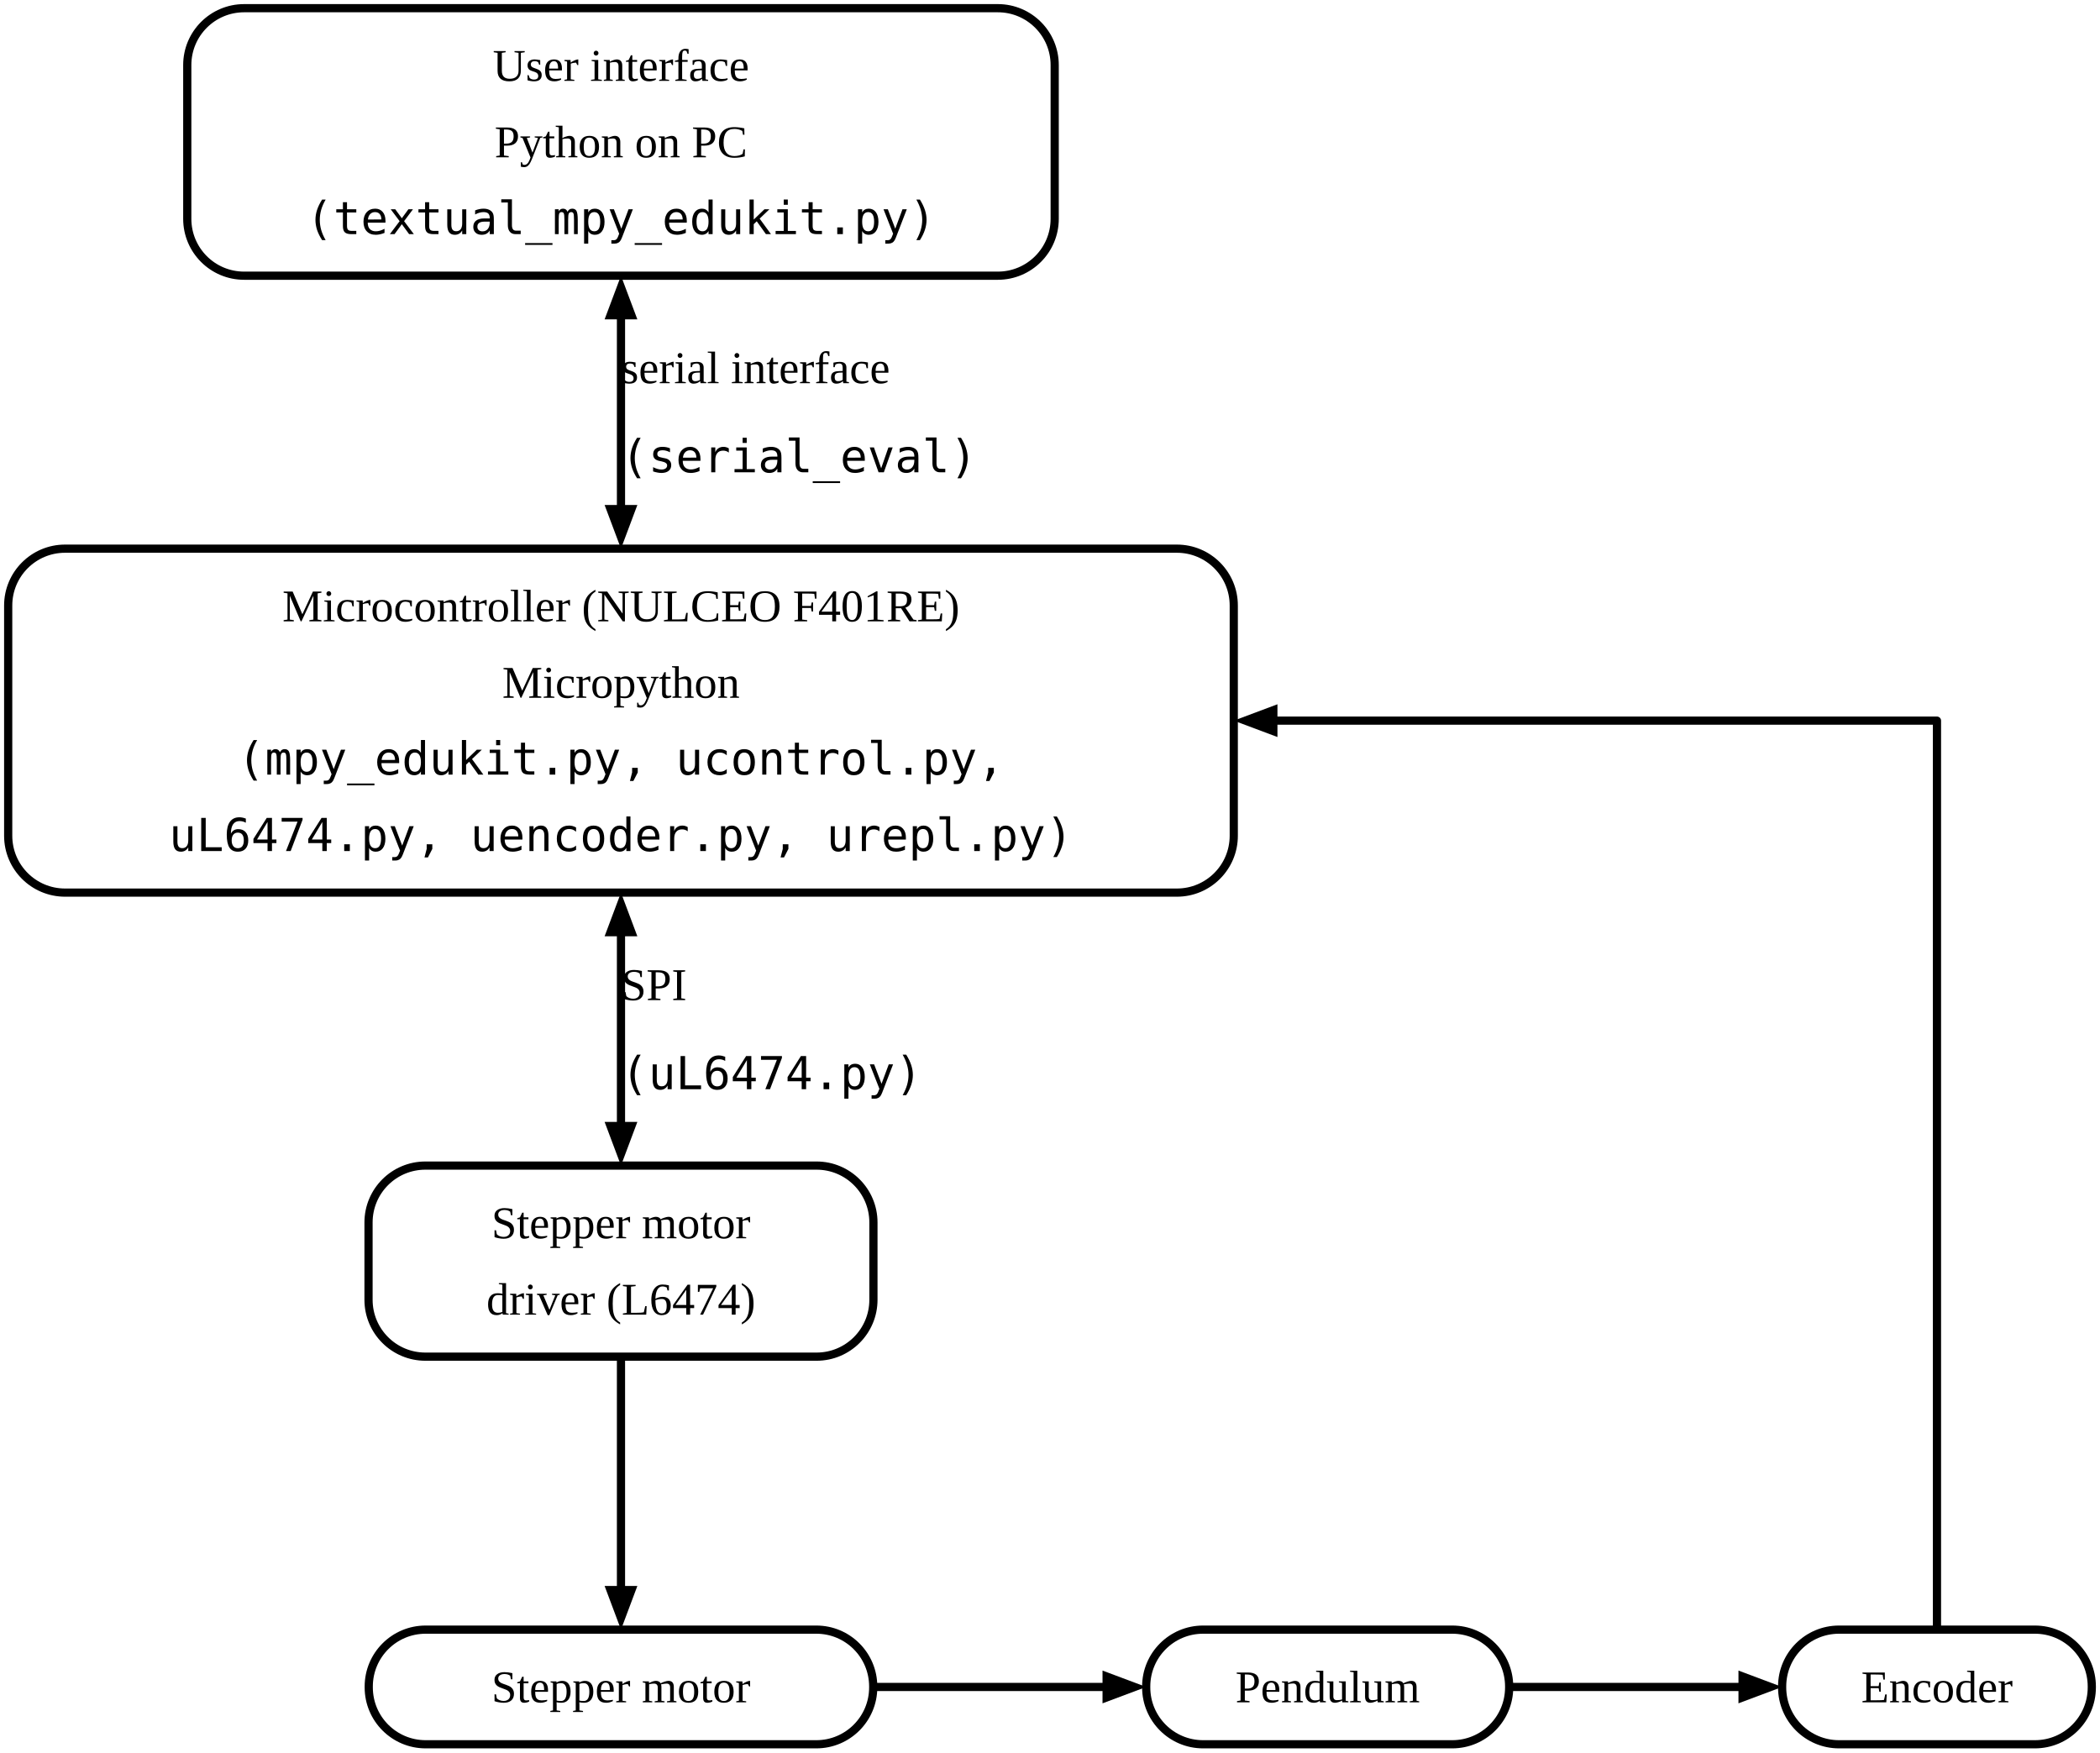
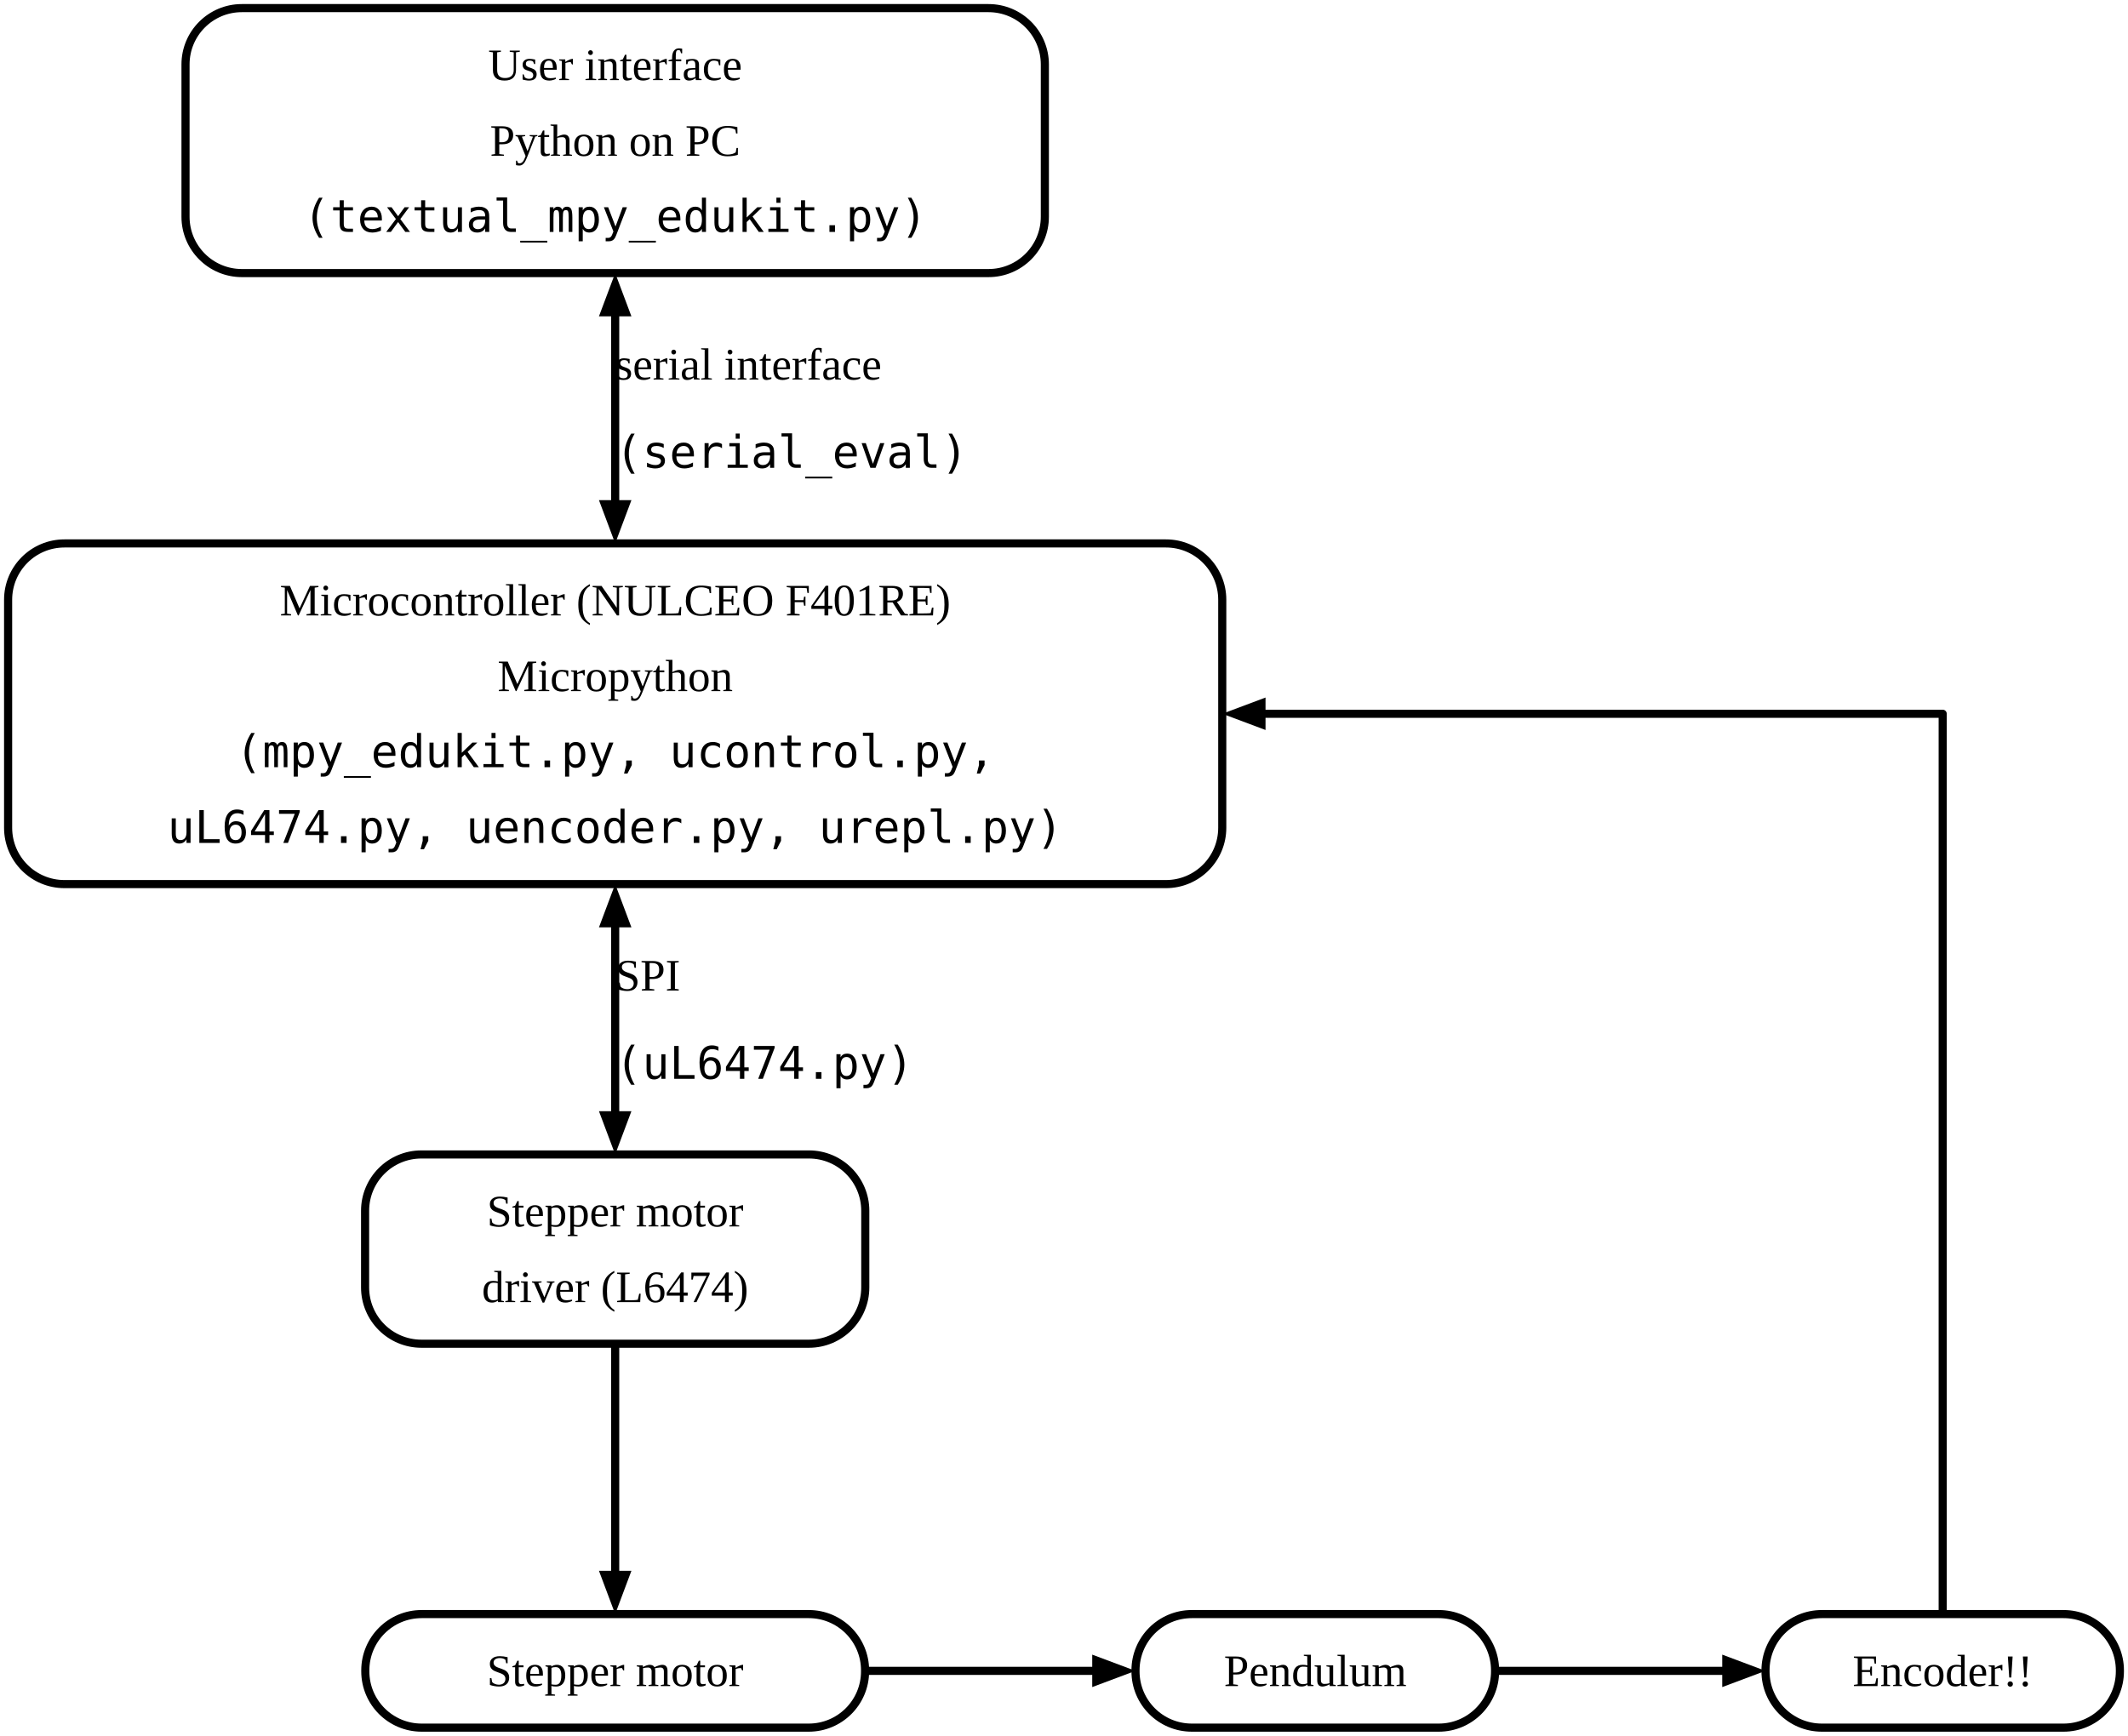
- <svg xmlns="http://www.w3.org/2000/svg" viewBox="0 0 553.882 462.24">
+ <svg xmlns="http://www.w3.org/2000/svg" viewBox="0 0 566.554 462.24">
  <path d="M64.392,72.72L263.179,72.72A15 15 0 0 0 278.179 57.72L278.179,17.16A15 15 0 0 0 263.179 2.16L64.392,2.16A15 15 0 0 0 49.392 17.16L49.392,57.72A15 15 0 0 0 64.392 72.72Z" style="fill:none;stroke-width:2.16;stroke:rgb(0,0,0);" />
  <text x="163.786" y="17.28" text-anchor="middle" fill="rgb(0,0,0)" dominant-baseline="central">User interface</text>
  <text x="163.786" y="37.44" text-anchor="middle" fill="rgb(0,0,0)" dominant-baseline="central">Python on PC</text>
  <text x="163.786" y="57.6" text-anchor="middle" font-family="monospace" fill="rgb(0,0,0)" dominant-baseline="central">(textual_mpy_edukit.py)</text>
  <polygon points="163.786,72.72 168.106,84.24 159.466,84.24" style="fill:rgb(0,0,0)" />
  <polygon points="163.786,144.72 159.466,133.2 168.106,133.2" style="fill:rgb(0,0,0)" />
  <path d="M163.786,78.48L163.786,138.96" style="fill:none;stroke-width:2.16;stroke:rgb(0,0,0);" />
  <text x="163.786" y="97.02" text-anchor="start" fill="rgb(0,0,0)" dominant-baseline="central"> serial interface</text>
  <text x="163.786" y="120.42" text-anchor="start" font-family="monospace" fill="rgb(0,0,0)" dominant-baseline="central"> (serial_eval)</text>
  <path d="M17.16,235.44L310.411,235.44A15 15 0 0 0 325.411 220.44L325.411,159.72A15 15 0 0 0 310.411 144.72L17.16,144.72A15 15 0 0 0 2.16 159.72L2.16,220.44A15 15 0 0 0 17.16 235.44Z" style="fill:none;stroke-width:2.16;stroke:rgb(0,0,0);" />
  <text x="163.786" y="159.84" text-anchor="middle" fill="rgb(0,0,0)" dominant-baseline="central">Microcontroller (NULCEO F401RE)</text>
  <text x="163.786" y="180" text-anchor="middle" fill="rgb(0,0,0)" dominant-baseline="central">Micropython</text>
  <text x="163.786" y="200.16" text-anchor="middle" font-family="monospace" fill="rgb(0,0,0)" dominant-baseline="central">(mpy_edukit.py, ucontrol.py,</text>
  <text x="163.786" y="220.32" text-anchor="middle" font-family="monospace" fill="rgb(0,0,0)" dominant-baseline="central">uL6474.py, uencoder.py, urepl.py)</text>
  <polygon points="163.786,235.44 168.106,246.96 159.466,246.96" style="fill:rgb(0,0,0)" />
  <polygon points="163.786,307.44 159.466,295.92 168.106,295.92" style="fill:rgb(0,0,0)" />
  <path d="M163.786,241.2L163.786,301.68" style="fill:none;stroke-width:2.16;stroke:rgb(0,0,0);" />
  <text x="163.786" y="259.74" text-anchor="start" fill="rgb(0,0,0)" dominant-baseline="central"> SPI</text>
  <text x="163.786" y="283.14" text-anchor="start" font-family="monospace" fill="rgb(0,0,0)" dominant-baseline="central"> (uL6474.py)</text>
  <path d="M112.2,357.84L215.371,357.84A15 15 0 0 0 230.371 342.84L230.371,322.44A15 15 0 0 0 215.371 307.44L112.2,307.44A15 15 0 0 0 97.2 322.44L97.2,342.84A15 15 0 0 0 112.2 357.84Z" style="fill:none;stroke-width:2.16;stroke:rgb(0,0,0);" />
  <text x="163.786" y="322.56" text-anchor="middle" fill="rgb(0,0,0)" dominant-baseline="central">Stepper motor</text>
  <text x="163.786" y="342.72" text-anchor="middle" fill="rgb(0,0,0)" dominant-baseline="central">driver (L6474)</text>
  <polygon points="163.786,429.84 159.466,418.32 168.106,418.32" style="fill:rgb(0,0,0)" />
  <path d="M163.786,357.84L163.786,424.08" style="fill:none;stroke-width:2.16;stroke:rgb(0,0,0);" />
  <path d="M112.258,460.08L215.314,460.08A15 15 0 0 0 230.314 445.08L230.314,444.84A15 15 0 0 0 215.314 429.84L112.258,429.84A15 15 0 0 0 97.258 444.84L97.258,445.08A15 15 0 0 0 112.258 460.08Z" style="fill:none;stroke-width:2.16;stroke:rgb(0,0,0);" />
  <text x="163.786" y="444.96" text-anchor="middle" fill="rgb(0,0,0)" dominant-baseline="central">Stepper motor</text>
  <polygon points="302.314,444.96 290.794,449.28 290.794,440.64" style="fill:rgb(0,0,0)" />
  <path d="M230.314,444.96L296.554,444.96" style="fill:none;stroke-width:2.16;stroke:rgb(0,0,0);" />
  <path d="M317.314,460.08L383.045,460.08A15 15 0 0 0 398.045 445.08L398.045,444.84A15 15 0 0 0 383.045 429.84L317.314,429.84A15 15 0 0 0 302.314 444.84L302.314,445.08A15 15 0 0 0 317.314 460.08Z" style="fill:none;stroke-width:2.16;stroke:rgb(0,0,0);" />
  <text x="350.179" y="444.96" text-anchor="middle" fill="rgb(0,0,0)" dominant-baseline="central">Pendulum</text>
  <polygon points="470.045,444.96 458.525,449.28 458.525,440.64" style="fill:rgb(0,0,0)" />
  <path d="M398.045,444.96L464.285,444.96" style="fill:none;stroke-width:2.16;stroke:rgb(0,0,0);" />
-   <path d="M485.045,460.08L536.722,460.08A15 15 0 0 0 551.722 445.08L551.722,444.84A15 15 0 0 0 536.722 429.84L485.045,429.84A15 15 0 0 0 470.045 444.84L470.045,445.08A15 15 0 0 0 485.045 460.08Z" style="fill:none;stroke-width:2.16;stroke:rgb(0,0,0);" />
-   <text x="510.883" y="444.96" text-anchor="middle" fill="rgb(0,0,0)" dominant-baseline="central">Encoder</text>
+   <path d="M485.045,460.08L549.394,460.08A15 15 0 0 0 564.394 445.08L564.394,444.84A15 15 0 0 0 549.394 429.84L485.045,429.84A15 15 0 0 0 470.045 444.84L470.045,445.08A15 15 0 0 0 485.045 460.08Z" style="fill:none;stroke-width:2.16;stroke:rgb(0,0,0);" />
+   <text x="517.219" y="444.96" text-anchor="middle" fill="rgb(0,0,0)" dominant-baseline="central">Encoder!!</text>
  <polygon points="325.411,190.08 336.931,185.76 336.931,194.4" style="fill:rgb(0,0,0)" />
-   <path d="M510.883,429.84L510.883,190.08L331.171,190.08" style="fill:none;stroke-width:2.16;stroke-linejoin:round;stroke:rgb(0,0,0);" />
+   <path d="M517.219,429.84L517.219,190.08L331.171,190.08" style="fill:none;stroke-width:2.16;stroke-linejoin:round;stroke:rgb(0,0,0);" />
</svg>
